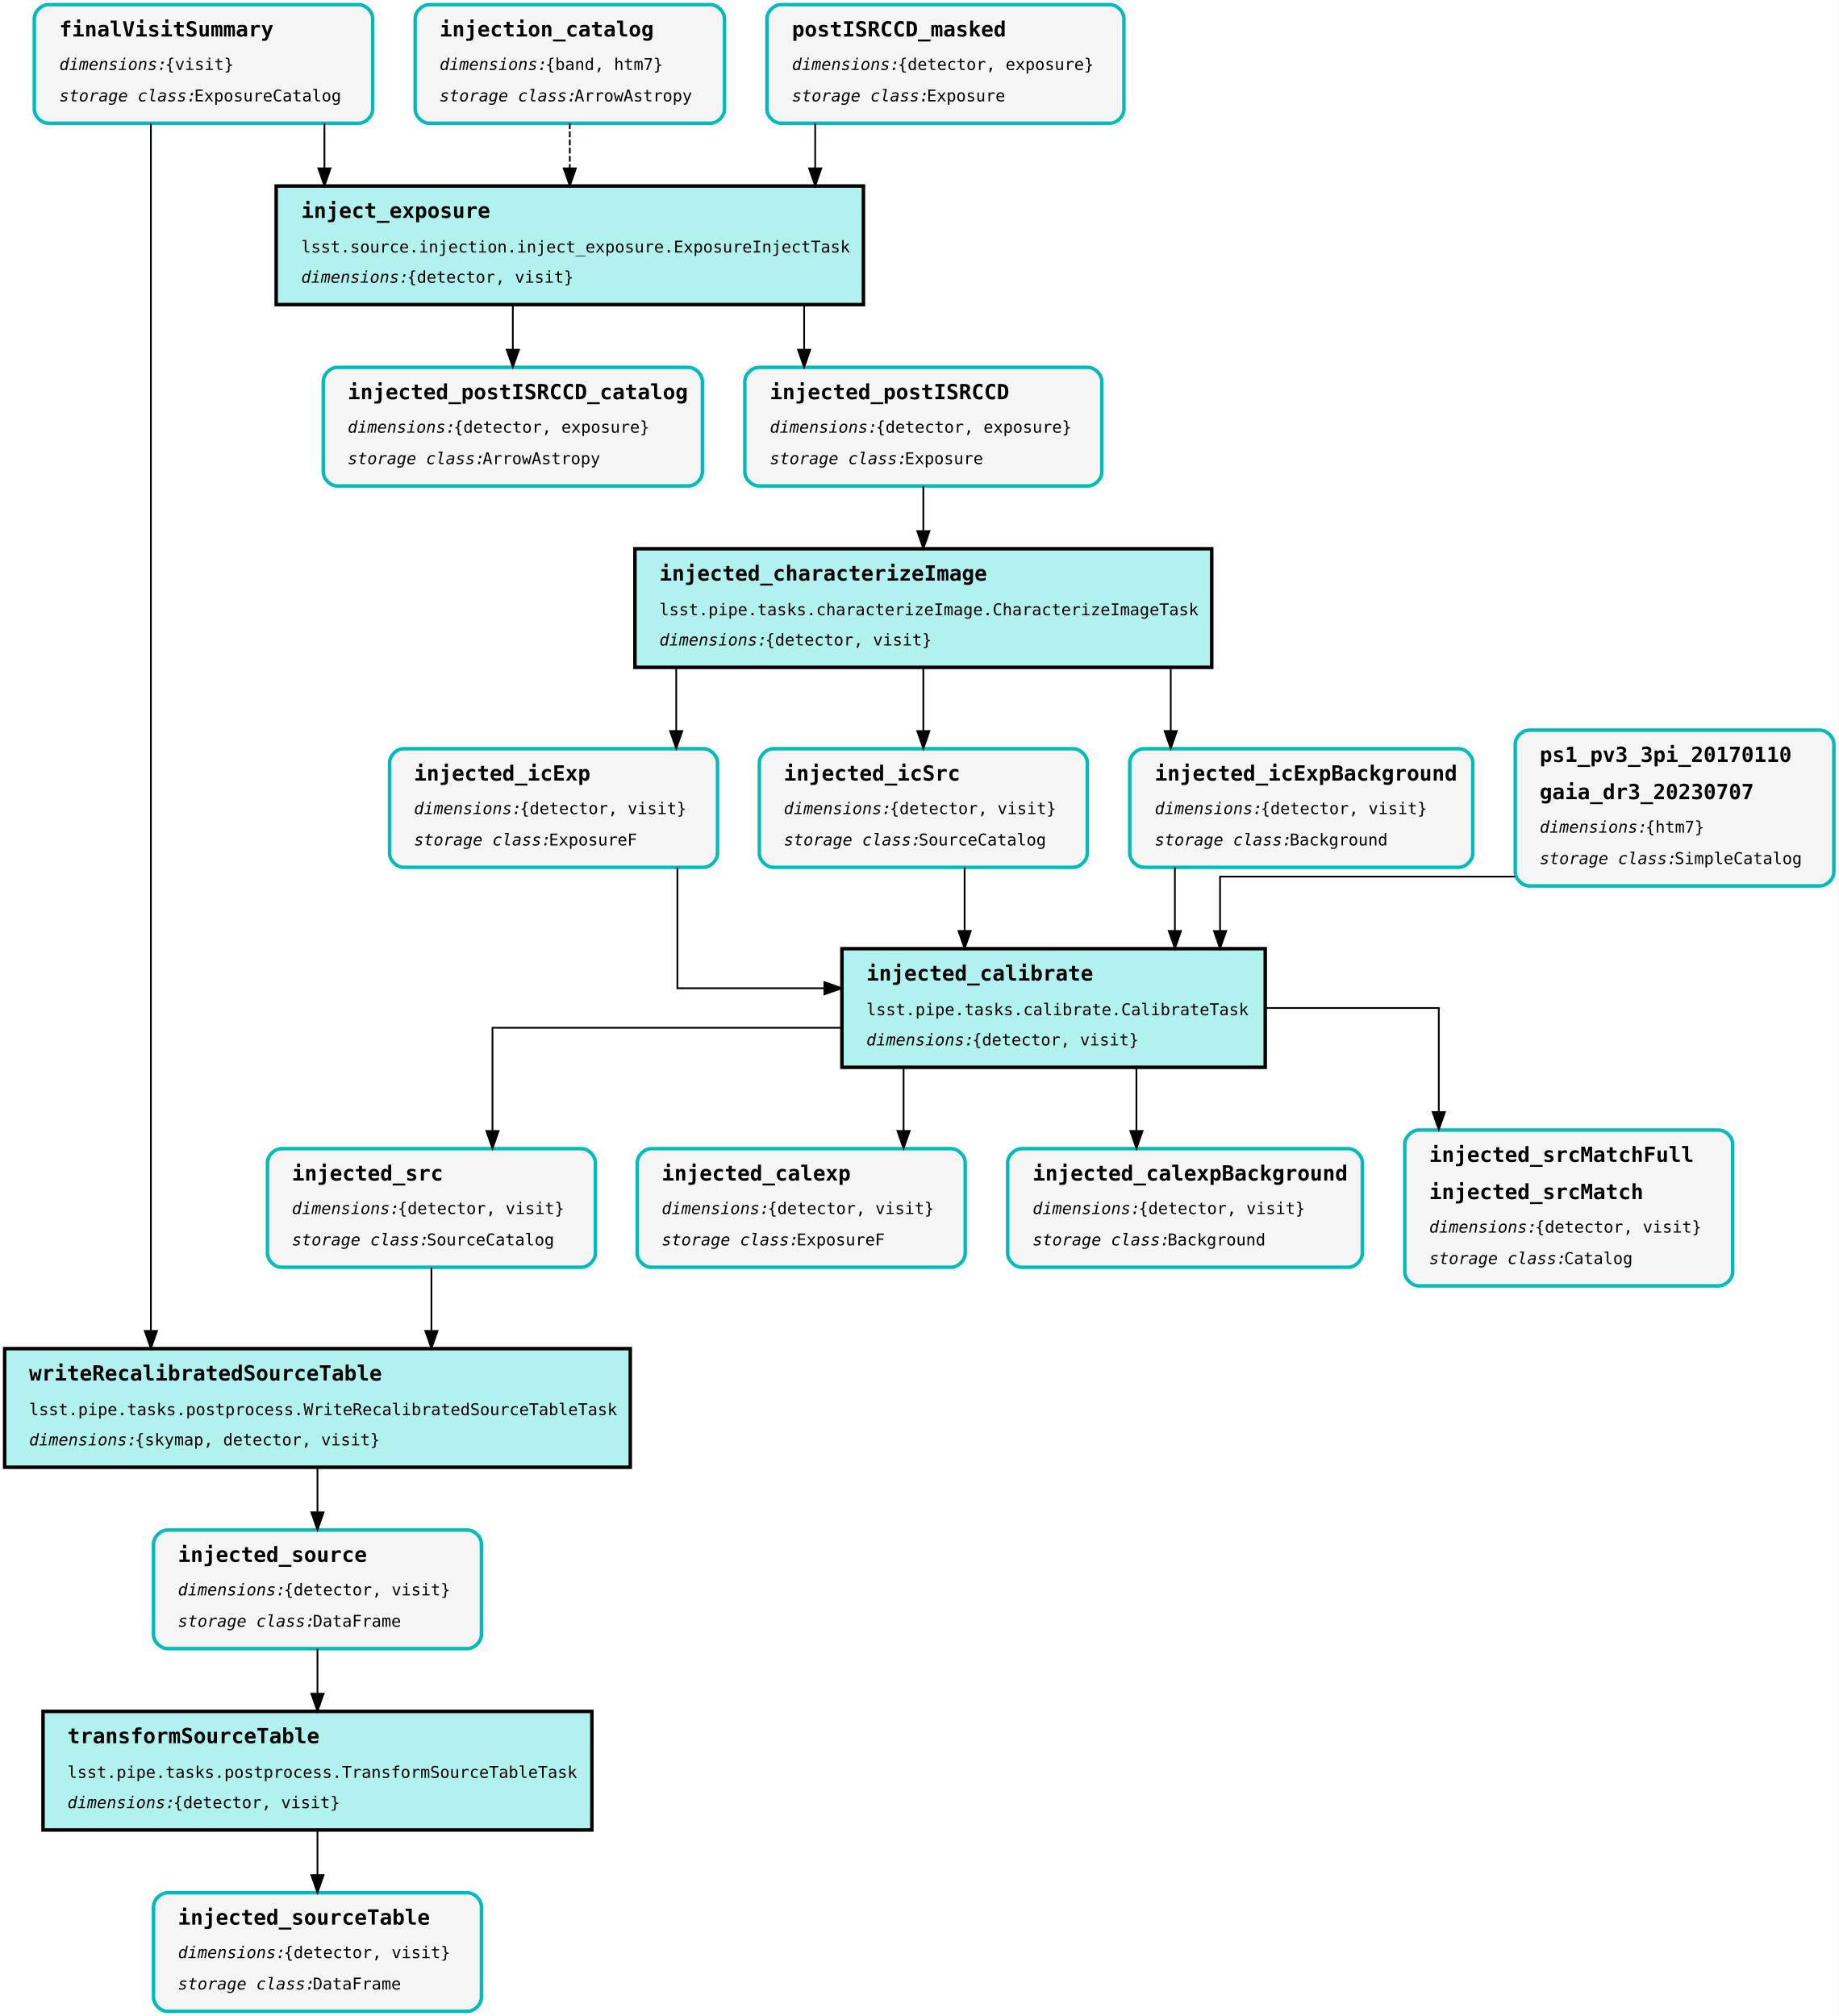
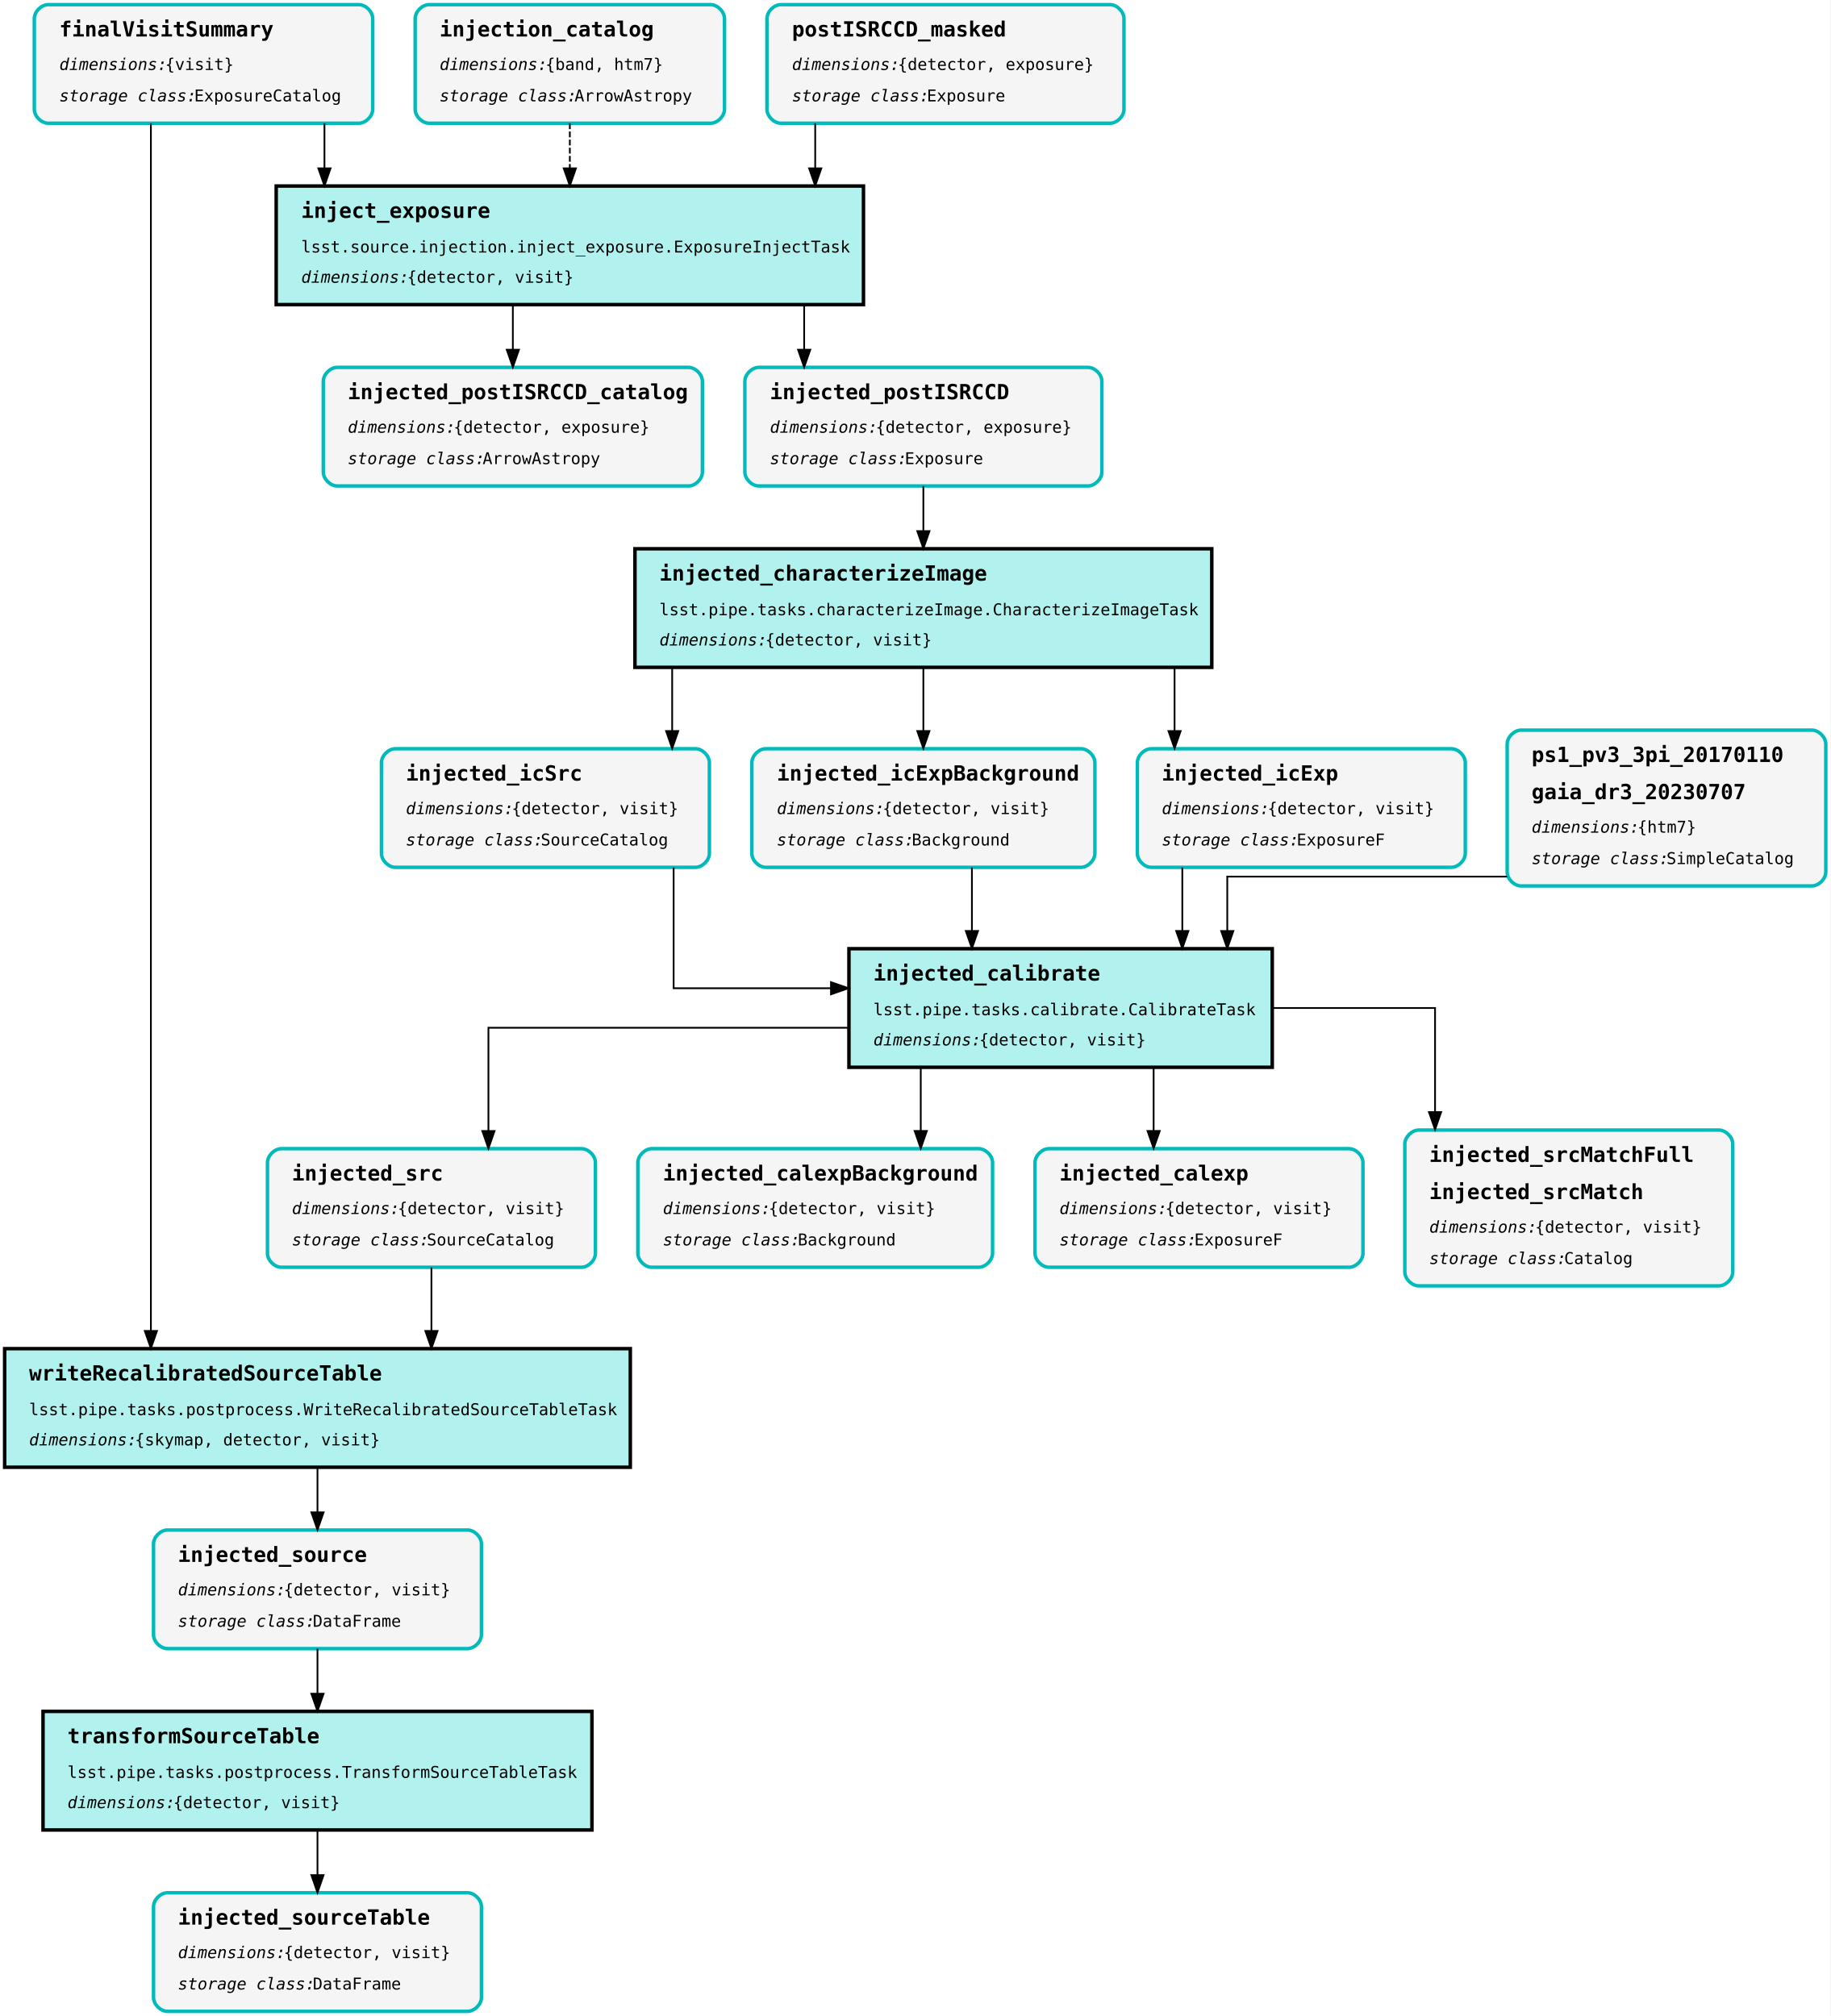
- <svg xmlns="http://www.w3.org/2000/svg" width="1581pt" height="1734pt" viewBox="0.00 0.00 1581.00 1734.00">
+ <svg xmlns="http://www.w3.org/2000/svg" width="1574pt" height="1734pt" viewBox="0.00 0.00 1574.00 1734.00">
  <g id="graph0" class="graph" transform="scale(1 1) rotate(0) translate(4 1730)">
-     <polygon fill="white" stroke="transparent" points="-4,4 -4,-1730 1577,-1730 1577,4 -4,4" />
+     <polygon fill="white" stroke="transparent" points="-4,4 -4,-1730 1570,-1730 1570,4 -4,4" />
    <g id="node1" class="node">
      <polygon fill="#b1f2ef" stroke="black" stroke-width="3" points="505,-258 33,-258 33,-156 505,-156 505,-258" />
      <text text-anchor="start" x="54" y="-230.6" font-family="Monospace" font-weight="bold" font-size="18.00">transformSourceTable</text>
      <text text-anchor="start" x="54" y="-200.8" font-family="Monospace" font-size="14.00">lsst.pipe.tasks.postprocess.TransformSourceTableTask</text>
      <text text-anchor="start" x="54" y="-174.8" font-family="Monospace" font-style="italic" font-size="14.00">dimensions:</text>
      <text text-anchor="start" x="145" y="-174.8" font-family="Monospace" font-size="14.00"> {detector, visit}</text>
    </g>
    <g id="node3" class="node">
      <path fill="#f5f5f5" stroke="#00babc" stroke-width="3" d="M398,-102C398,-102 140,-102 140,-102 134,-102 128,-96 128,-90 128,-90 128,-12 128,-12 128,-6 134,0 140,0 140,0 398,0 398,0 404,0 410,-6 410,-12 410,-12 410,-90 410,-90 410,-96 404,-102 398,-102" />
      <text text-anchor="start" x="149" y="-74.6" font-family="Monospace" font-weight="bold" font-size="18.00">injected_sourceTable</text>
      <text text-anchor="start" x="149" y="-45.8" font-family="Monospace" font-style="italic" font-size="14.00">dimensions:</text>
      <text text-anchor="start" x="240" y="-45.8" font-family="Monospace" font-size="14.00"> {detector, visit}</text>
      <text text-anchor="start" x="149" y="-18.8" font-family="Monospace" font-style="italic" font-size="14.00">storage class:</text>
      <text text-anchor="start" x="265" y="-18.8" font-family="Monospace" font-size="14.00"> DataFrame</text>
    </g>
    <g id="edge1" class="edge">
      <path fill="none" stroke="black" stroke-width="1.5" d="M269,-155.92C269,-155.92 269,-117.19 269,-117.19" />
      <polygon fill="black" stroke="black" stroke-width="1.5" points="274.25,-117.19 269,-102.19 263.75,-117.2 274.25,-117.19" />
    </g>
    <g id="node2" class="node">
      <path fill="#f5f5f5" stroke="#00babc" stroke-width="3" d="M398,-414C398,-414 140,-414 140,-414 134,-414 128,-408 128,-402 128,-402 128,-324 128,-324 128,-318 134,-312 140,-312 140,-312 398,-312 398,-312 404,-312 410,-318 410,-324 410,-324 410,-402 410,-402 410,-408 404,-414 398,-414" />
      <text text-anchor="start" x="149" y="-386.6" font-family="Monospace" font-weight="bold" font-size="18.00">injected_source</text>
      <text text-anchor="start" x="149" y="-357.8" font-family="Monospace" font-style="italic" font-size="14.00">dimensions:</text>
      <text text-anchor="start" x="240" y="-357.8" font-family="Monospace" font-size="14.00"> {detector, visit}</text>
      <text text-anchor="start" x="149" y="-330.8" font-family="Monospace" font-style="italic" font-size="14.00">storage class:</text>
      <text text-anchor="start" x="265" y="-330.8" font-family="Monospace" font-size="14.00"> DataFrame</text>
    </g>
    <g id="edge2" class="edge">
      <path fill="none" stroke="black" stroke-width="1.5" d="M269,-311.92C269,-311.92 269,-273.19 269,-273.19" />
      <polygon fill="black" stroke="black" stroke-width="1.5" points="274.25,-273.19 269,-258.19 263.75,-273.2 274.25,-273.19" />
    </g>
    <g id="node4" class="node">
      <polygon fill="#b1f2ef" stroke="black" stroke-width="3" points="538,-570 0,-570 0,-468 538,-468 538,-570" />
      <text text-anchor="start" x="21" y="-542.6" font-family="Monospace" font-weight="bold" font-size="18.00">writeRecalibratedSourceTable</text>
      <text text-anchor="start" x="21" y="-512.8" font-family="Monospace" font-size="14.00">lsst.pipe.tasks.postprocess.WriteRecalibratedSourceTableTask</text>
      <text text-anchor="start" x="21" y="-486.8" font-family="Monospace" font-style="italic" font-size="14.00">dimensions:</text>
      <text text-anchor="start" x="112" y="-486.8" font-family="Monospace" font-size="14.00"> {skymap, detector, visit}</text>
    </g>
    <g id="edge3" class="edge">
      <path fill="none" stroke="black" stroke-width="1.5" d="M269,-467.92C269,-467.92 269,-429.19 269,-429.19" />
      <polygon fill="black" stroke="black" stroke-width="1.5" points="274.25,-429.19 269,-414.19 263.75,-429.2 274.25,-429.19" />
    </g>
    <g id="node5" class="node">
      <path fill="#f5f5f5" stroke="#00babc" stroke-width="3" d="M496,-742C496,-742 238,-742 238,-742 232,-742 226,-736 226,-730 226,-730 226,-652 226,-652 226,-646 232,-640 238,-640 238,-640 496,-640 496,-640 502,-640 508,-646 508,-652 508,-652 508,-730 508,-730 508,-736 502,-742 496,-742" />
      <text text-anchor="start" x="247" y="-714.6" font-family="Monospace" font-weight="bold" font-size="18.00">injected_src</text>
      <text text-anchor="start" x="247" y="-685.8" font-family="Monospace" font-style="italic" font-size="14.00">dimensions:</text>
      <text text-anchor="start" x="338" y="-685.8" font-family="Monospace" font-size="14.00"> {detector, visit}</text>
      <text text-anchor="start" x="247" y="-658.8" font-family="Monospace" font-style="italic" font-size="14.00">storage class:</text>
      <text text-anchor="start" x="363" y="-658.8" font-family="Monospace" font-size="14.00"> SourceCatalog</text>
    </g>
    <g id="edge4" class="edge">
      <path fill="none" stroke="black" stroke-width="1.5" d="M367,-639.86C367,-639.86 367,-585.24 367,-585.24" />
      <polygon fill="black" stroke="black" stroke-width="1.5" points="372.25,-585.24 367,-570.24 361.75,-585.24 372.25,-585.24" />
    </g>
    <g id="node6" class="node">
      <path fill="#f5f5f5" stroke="#00babc" stroke-width="3" d="M304.5,-1726C304.5,-1726 37.5,-1726 37.5,-1726 31.5,-1726 25.5,-1720 25.5,-1714 25.5,-1714 25.5,-1636 25.5,-1636 25.5,-1630 31.5,-1624 37.5,-1624 37.5,-1624 304.5,-1624 304.5,-1624 310.5,-1624 316.5,-1630 316.5,-1636 316.5,-1636 316.5,-1714 316.5,-1714 316.5,-1720 310.5,-1726 304.5,-1726" />
      <text text-anchor="start" x="47" y="-1698.6" font-family="Monospace" font-weight="bold" font-size="18.00">finalVisitSummary</text>
      <text text-anchor="start" x="47" y="-1669.8" font-family="Monospace" font-style="italic" font-size="14.00">dimensions:</text>
      <text text-anchor="start" x="138" y="-1669.8" font-family="Monospace" font-size="14.00"> {visit}</text>
      <text text-anchor="start" x="47" y="-1642.8" font-family="Monospace" font-style="italic" font-size="14.00">storage class:</text>
      <text text-anchor="start" x="163" y="-1642.8" font-family="Monospace" font-size="14.00"> ExposureCatalog</text>
    </g>
    <g id="edge5" class="edge">
      <path fill="none" stroke="black" stroke-width="1.5" d="M125.75,-1623.84C125.75,-1623.84 125.75,-585.23 125.75,-585.23" />
      <polygon fill="black" stroke="black" stroke-width="1.5" points="131,-585.23 125.75,-570.23 120.5,-585.23 131,-585.23" />
    </g>
    <g id="node7" class="node">
      <polygon fill="#b1f2ef" stroke="black" stroke-width="3" points="738.5,-1570 233.5,-1570 233.5,-1468 738.5,-1468 738.5,-1570" />
      <text text-anchor="start" x="255" y="-1542.6" font-family="Monospace" font-weight="bold" font-size="18.00">inject_exposure</text>
      <text text-anchor="start" x="255" y="-1512.8" font-family="Monospace" font-size="14.00">lsst.source.injection.inject_exposure.ExposureInjectTask</text>
      <text text-anchor="start" x="255" y="-1486.8" font-family="Monospace" font-style="italic" font-size="14.00">dimensions:</text>
      <text text-anchor="start" x="346" y="-1486.8" font-family="Monospace" font-size="14.00"> {detector, visit}</text>
    </g>
    <g id="edge6" class="edge">
      <path fill="none" stroke="black" stroke-width="1.5" d="M275,-1623.92C275,-1623.92 275,-1585.19 275,-1585.19" />
      <polygon fill="black" stroke="black" stroke-width="1.5" points="280.25,-1585.19 275,-1570.19 269.75,-1585.2 280.25,-1585.19" />
    </g>
    <g id="node10" class="node">
      <path fill="#f5f5f5" stroke="#00babc" stroke-width="3" d="M588,-1414C588,-1414 286,-1414 286,-1414 280,-1414 274,-1408 274,-1402 274,-1402 274,-1324 274,-1324 274,-1318 280,-1312 286,-1312 286,-1312 588,-1312 588,-1312 594,-1312 600,-1318 600,-1324 600,-1324 600,-1402 600,-1402 600,-1408 594,-1414 588,-1414" />
      <text text-anchor="start" x="295" y="-1386.6" font-family="Monospace" font-weight="bold" font-size="18.00">injected_postISRCCD_catalog</text>
      <text text-anchor="start" x="295" y="-1357.8" font-family="Monospace" font-style="italic" font-size="14.00">dimensions:</text>
      <text text-anchor="start" x="386" y="-1357.8" font-family="Monospace" font-size="14.00"> {detector, exposure}</text>
      <text text-anchor="start" x="295" y="-1330.8" font-family="Monospace" font-style="italic" font-size="14.00">storage class:</text>
      <text text-anchor="start" x="411" y="-1330.8" font-family="Monospace" font-size="14.00"> ArrowAstropy</text>
    </g>
    <g id="edge7" class="edge">
      <path fill="none" stroke="black" stroke-width="1.5" d="M437,-1467.92C437,-1467.92 437,-1429.19 437,-1429.19" />
      <polygon fill="black" stroke="black" stroke-width="1.5" points="442.25,-1429.19 437,-1414.19 431.75,-1429.2 442.25,-1429.19" />
    </g>
    <g id="node11" class="node">
      <path fill="#f5f5f5" stroke="#00babc" stroke-width="3" d="M931.5,-1414C931.5,-1414 648.5,-1414 648.5,-1414 642.5,-1414 636.5,-1408 636.5,-1402 636.5,-1402 636.5,-1324 636.5,-1324 636.5,-1318 642.5,-1312 648.5,-1312 648.5,-1312 931.5,-1312 931.5,-1312 937.5,-1312 943.5,-1318 943.5,-1324 943.5,-1324 943.5,-1402 943.5,-1402 943.5,-1408 937.5,-1414 931.5,-1414" />
      <text text-anchor="start" x="658" y="-1386.6" font-family="Monospace" font-weight="bold" font-size="18.00">injected_postISRCCD</text>
      <text text-anchor="start" x="658" y="-1357.8" font-family="Monospace" font-style="italic" font-size="14.00">dimensions:</text>
      <text text-anchor="start" x="749" y="-1357.8" font-family="Monospace" font-size="14.00"> {detector, exposure}</text>
      <text text-anchor="start" x="658" y="-1330.8" font-family="Monospace" font-style="italic" font-size="14.00">storage class:</text>
      <text text-anchor="start" x="774" y="-1330.8" font-family="Monospace" font-size="14.00"> Exposure</text>
    </g>
    <g id="edge8" class="edge">
      <path fill="none" stroke="black" stroke-width="1.5" d="M687.5,-1467.92C687.5,-1467.92 687.5,-1429.19 687.5,-1429.19" />
      <polygon fill="black" stroke="black" stroke-width="1.5" points="692.75,-1429.19 687.5,-1414.19 682.25,-1429.2 692.75,-1429.19" />
    </g>
    <g id="node8" class="node">
      <path fill="#f5f5f5" stroke="#00babc" stroke-width="3" d="M607,-1726C607,-1726 365,-1726 365,-1726 359,-1726 353,-1720 353,-1714 353,-1714 353,-1636 353,-1636 353,-1630 359,-1624 365,-1624 365,-1624 607,-1624 607,-1624 613,-1624 619,-1630 619,-1636 619,-1636 619,-1714 619,-1714 619,-1720 613,-1726 607,-1726" />
      <text text-anchor="start" x="374" y="-1698.6" font-family="Monospace" font-weight="bold" font-size="18.00">injection_catalog</text>
      <text text-anchor="start" x="374" y="-1669.8" font-family="Monospace" font-style="italic" font-size="14.00">dimensions:</text>
      <text text-anchor="start" x="465" y="-1669.8" font-family="Monospace" font-size="14.00"> {band, htm7}</text>
      <text text-anchor="start" x="374" y="-1642.8" font-family="Monospace" font-style="italic" font-size="14.00">storage class:</text>
      <text text-anchor="start" x="490" y="-1642.8" font-family="Monospace" font-size="14.00"> ArrowAstropy</text>
    </g>
    <g id="edge9" class="edge">
      <path fill="none" stroke="black" stroke-width="1.5" stroke-dasharray="5,2" d="M486,-1623.92C486,-1623.92 486,-1585.19 486,-1585.19" />
      <polygon fill="black" stroke="black" stroke-width="1.5" points="491.25,-1585.19 486,-1570.19 480.75,-1585.2 491.25,-1585.19" />
    </g>
    <g id="node9" class="node">
      <path fill="#f5f5f5" stroke="#00babc" stroke-width="3" d="M950.5,-1726C950.5,-1726 667.5,-1726 667.5,-1726 661.5,-1726 655.5,-1720 655.5,-1714 655.5,-1714 655.5,-1636 655.5,-1636 655.5,-1630 661.5,-1624 667.5,-1624 667.5,-1624 950.5,-1624 950.5,-1624 956.5,-1624 962.5,-1630 962.5,-1636 962.5,-1636 962.5,-1714 962.5,-1714 962.5,-1720 956.5,-1726 950.5,-1726" />
      <text text-anchor="start" x="677" y="-1698.6" font-family="Monospace" font-weight="bold" font-size="18.00">postISRCCD_masked</text>
      <text text-anchor="start" x="677" y="-1669.8" font-family="Monospace" font-style="italic" font-size="14.00">dimensions:</text>
      <text text-anchor="start" x="768" y="-1669.8" font-family="Monospace" font-size="14.00"> {detector, exposure}</text>
      <text text-anchor="start" x="677" y="-1642.8" font-family="Monospace" font-style="italic" font-size="14.00">storage class:</text>
      <text text-anchor="start" x="793" y="-1642.8" font-family="Monospace" font-size="14.00"> Exposure</text>
    </g>
    <g id="edge10" class="edge">
      <path fill="none" stroke="black" stroke-width="1.5" d="M697,-1623.92C697,-1623.92 697,-1585.19 697,-1585.19" />
      <polygon fill="black" stroke="black" stroke-width="1.5" points="702.25,-1585.19 697,-1570.19 691.75,-1585.2 702.25,-1585.19" />
    </g>
    <g id="node12" class="node">
      <polygon fill="#b1f2ef" stroke="black" stroke-width="3" points="1038,-1258 542,-1258 542,-1156 1038,-1156 1038,-1258" />
      <text text-anchor="start" x="563" y="-1230.6" font-family="Monospace" font-weight="bold" font-size="18.00">injected_characterizeImage</text>
      <text text-anchor="start" x="563" y="-1200.8" font-family="Monospace" font-size="14.00">lsst.pipe.tasks.characterizeImage.CharacterizeImageTask</text>
      <text text-anchor="start" x="563" y="-1174.8" font-family="Monospace" font-style="italic" font-size="14.00">dimensions:</text>
      <text text-anchor="start" x="654" y="-1174.8" font-family="Monospace" font-size="14.00"> {detector, visit}</text>
    </g>
    <g id="edge11" class="edge">
      <path fill="none" stroke="black" stroke-width="1.5" d="M790,-1311.92C790,-1311.92 790,-1273.19 790,-1273.19" />
      <polygon fill="black" stroke="black" stroke-width="1.5" points="795.25,-1273.19 790,-1258.19 784.75,-1273.2 795.25,-1273.19" />
    </g>
    <g id="node13" class="node">
-       <path fill="#f5f5f5" stroke="#00babc" stroke-width="3" d="M601,-1086C601,-1086 343,-1086 343,-1086 337,-1086 331,-1080 331,-1074 331,-1074 331,-996 331,-996 331,-990 337,-984 343,-984 343,-984 601,-984 601,-984 607,-984 613,-990 613,-996 613,-996 613,-1074 613,-1074 613,-1080 607,-1086 601,-1086" />
-       <text text-anchor="start" x="352" y="-1058.6" font-family="Monospace" font-weight="bold" font-size="18.00">injected_icExp</text>
-       <text text-anchor="start" x="352" y="-1029.8" font-family="Monospace" font-style="italic" font-size="14.00">dimensions:</text>
-       <text text-anchor="start" x="443" y="-1029.8" font-family="Monospace" font-size="14.00"> {detector, visit}</text>
-       <text text-anchor="start" x="352" y="-1002.8" font-family="Monospace" font-style="italic" font-size="14.00">storage class:</text>
-       <text text-anchor="start" x="468" y="-1002.8" font-family="Monospace" font-size="14.00"> ExposureF</text>
+       <path fill="#f5f5f5" stroke="#00babc" stroke-width="3" d="M594,-1086C594,-1086 336,-1086 336,-1086 330,-1086 324,-1080 324,-1074 324,-1074 324,-996 324,-996 324,-990 330,-984 336,-984 336,-984 594,-984 594,-984 600,-984 606,-990 606,-996 606,-996 606,-1074 606,-1074 606,-1080 600,-1086 594,-1086" />
+       <text text-anchor="start" x="345" y="-1058.6" font-family="Monospace" font-weight="bold" font-size="18.00">injected_icSrc</text>
+       <text text-anchor="start" x="345" y="-1029.8" font-family="Monospace" font-style="italic" font-size="14.00">dimensions:</text>
+       <text text-anchor="start" x="436" y="-1029.8" font-family="Monospace" font-size="14.00"> {detector, visit}</text>
+       <text text-anchor="start" x="345" y="-1002.8" font-family="Monospace" font-style="italic" font-size="14.00">storage class:</text>
+       <text text-anchor="start" x="461" y="-1002.8" font-family="Monospace" font-size="14.00"> SourceCatalog</text>
    </g>
    <g id="edge12" class="edge">
-       <path fill="none" stroke="black" stroke-width="1.5" d="M577.5,-1155.86C577.5,-1155.86 577.5,-1101.24 577.5,-1101.24" />
-       <polygon fill="black" stroke="black" stroke-width="1.5" points="582.75,-1101.24 577.5,-1086.24 572.25,-1101.24 582.75,-1101.24" />
+       <path fill="none" stroke="black" stroke-width="1.5" d="M574,-1155.86C574,-1155.86 574,-1101.24 574,-1101.24" />
+       <polygon fill="black" stroke="black" stroke-width="1.5" points="579.25,-1101.24 574,-1086.24 568.75,-1101.24 579.25,-1101.24" />
    </g>
    <g id="node14" class="node">
-       <path fill="#f5f5f5" stroke="#00babc" stroke-width="3" d="M919,-1086C919,-1086 661,-1086 661,-1086 655,-1086 649,-1080 649,-1074 649,-1074 649,-996 649,-996 649,-990 655,-984 661,-984 661,-984 919,-984 919,-984 925,-984 931,-990 931,-996 931,-996 931,-1074 931,-1074 931,-1080 925,-1086 919,-1086" />
-       <text text-anchor="start" x="670" y="-1058.6" font-family="Monospace" font-weight="bold" font-size="18.00">injected_icSrc</text>
-       <text text-anchor="start" x="670" y="-1029.8" font-family="Monospace" font-style="italic" font-size="14.00">dimensions:</text>
-       <text text-anchor="start" x="761" y="-1029.8" font-family="Monospace" font-size="14.00"> {detector, visit}</text>
-       <text text-anchor="start" x="670" y="-1002.8" font-family="Monospace" font-style="italic" font-size="14.00">storage class:</text>
-       <text text-anchor="start" x="786" y="-1002.8" font-family="Monospace" font-size="14.00"> SourceCatalog</text>
+       <path fill="#f5f5f5" stroke="#00babc" stroke-width="3" d="M925.5,-1086C925.5,-1086 654.5,-1086 654.5,-1086 648.5,-1086 642.5,-1080 642.5,-1074 642.5,-1074 642.5,-996 642.5,-996 642.5,-990 648.5,-984 654.5,-984 654.5,-984 925.5,-984 925.5,-984 931.5,-984 937.5,-990 937.5,-996 937.5,-996 937.5,-1074 937.5,-1074 937.5,-1080 931.5,-1086 925.5,-1086" />
+       <text text-anchor="start" x="664" y="-1058.6" font-family="Monospace" font-weight="bold" font-size="18.00">injected_icExpBackground</text>
+       <text text-anchor="start" x="664" y="-1029.8" font-family="Monospace" font-style="italic" font-size="14.00">dimensions:</text>
+       <text text-anchor="start" x="755" y="-1029.8" font-family="Monospace" font-size="14.00"> {detector, visit}</text>
+       <text text-anchor="start" x="664" y="-1002.8" font-family="Monospace" font-style="italic" font-size="14.00">storage class:</text>
+       <text text-anchor="start" x="780" y="-1002.8" font-family="Monospace" font-size="14.00"> Background</text>
    </g>
    <g id="edge13" class="edge">
      <path fill="none" stroke="black" stroke-width="1.5" d="M790,-1155.86C790,-1155.86 790,-1101.24 790,-1101.24" />
      <polygon fill="black" stroke="black" stroke-width="1.5" points="795.25,-1101.24 790,-1086.24 784.75,-1101.24 795.25,-1101.24" />
    </g>
    <g id="node15" class="node">
-       <path fill="#f5f5f5" stroke="#00babc" stroke-width="3" d="M1250.5,-1086C1250.5,-1086 979.5,-1086 979.5,-1086 973.5,-1086 967.5,-1080 967.5,-1074 967.5,-1074 967.5,-996 967.5,-996 967.5,-990 973.5,-984 979.5,-984 979.5,-984 1250.5,-984 1250.5,-984 1256.5,-984 1262.5,-990 1262.5,-996 1262.5,-996 1262.5,-1074 1262.5,-1074 1262.5,-1080 1256.5,-1086 1250.5,-1086" />
-       <text text-anchor="start" x="989" y="-1058.6" font-family="Monospace" font-weight="bold" font-size="18.00">injected_icExpBackground</text>
-       <text text-anchor="start" x="989" y="-1029.8" font-family="Monospace" font-style="italic" font-size="14.00">dimensions:</text>
-       <text text-anchor="start" x="1080" y="-1029.8" font-family="Monospace" font-size="14.00"> {detector, visit}</text>
-       <text text-anchor="start" x="989" y="-1002.8" font-family="Monospace" font-style="italic" font-size="14.00">storage class:</text>
-       <text text-anchor="start" x="1105" y="-1002.8" font-family="Monospace" font-size="14.00"> Background</text>
+       <path fill="#f5f5f5" stroke="#00babc" stroke-width="3" d="M1244,-1086C1244,-1086 986,-1086 986,-1086 980,-1086 974,-1080 974,-1074 974,-1074 974,-996 974,-996 974,-990 980,-984 986,-984 986,-984 1244,-984 1244,-984 1250,-984 1256,-990 1256,-996 1256,-996 1256,-1074 1256,-1074 1256,-1080 1250,-1086 1244,-1086" />
+       <text text-anchor="start" x="995" y="-1058.6" font-family="Monospace" font-weight="bold" font-size="18.00">injected_icExp</text>
+       <text text-anchor="start" x="995" y="-1029.8" font-family="Monospace" font-style="italic" font-size="14.00">dimensions:</text>
+       <text text-anchor="start" x="1086" y="-1029.8" font-family="Monospace" font-size="14.00"> {detector, visit}</text>
+       <text text-anchor="start" x="995" y="-1002.8" font-family="Monospace" font-style="italic" font-size="14.00">storage class:</text>
+       <text text-anchor="start" x="1111" y="-1002.8" font-family="Monospace" font-size="14.00"> ExposureF</text>
    </g>
    <g id="edge14" class="edge">
-       <path fill="none" stroke="black" stroke-width="1.5" d="M1002.75,-1155.86C1002.75,-1155.86 1002.75,-1101.24 1002.75,-1101.24" />
-       <polygon fill="black" stroke="black" stroke-width="1.5" points="1008,-1101.24 1002.75,-1086.24 997.5,-1101.24 1008,-1101.24" />
+       <path fill="none" stroke="black" stroke-width="1.5" d="M1006,-1155.86C1006,-1155.86 1006,-1101.24 1006,-1101.24" />
+       <polygon fill="black" stroke="black" stroke-width="1.5" points="1011.25,-1101.24 1006,-1086.24 1000.75,-1101.24 1011.25,-1101.24" />
    </g>
    <g id="node16" class="node">
-       <polygon fill="#b1f2ef" stroke="black" stroke-width="3" points="1084,-914 720,-914 720,-812 1084,-812 1084,-914" />
-       <text text-anchor="start" x="741" y="-886.6" font-family="Monospace" font-weight="bold" font-size="18.00">injected_calibrate</text>
-       <text text-anchor="start" x="741" y="-856.8" font-family="Monospace" font-size="14.00">lsst.pipe.tasks.calibrate.CalibrateTask</text>
-       <text text-anchor="start" x="741" y="-830.8" font-family="Monospace" font-style="italic" font-size="14.00">dimensions:</text>
-       <text text-anchor="start" x="832" y="-830.8" font-family="Monospace" font-size="14.00"> {detector, visit}</text>
+       <polygon fill="#b1f2ef" stroke="black" stroke-width="3" points="1090,-914 726,-914 726,-812 1090,-812 1090,-914" />
+       <text text-anchor="start" x="747" y="-886.6" font-family="Monospace" font-weight="bold" font-size="18.00">injected_calibrate</text>
+       <text text-anchor="start" x="747" y="-856.8" font-family="Monospace" font-size="14.00">lsst.pipe.tasks.calibrate.CalibrateTask</text>
+       <text text-anchor="start" x="747" y="-830.8" font-family="Monospace" font-style="italic" font-size="14.00">dimensions:</text>
+       <text text-anchor="start" x="838" y="-830.8" font-family="Monospace" font-size="14.00"> {detector, visit}</text>
    </g>
    <g id="edge15" class="edge">
-       <path fill="none" stroke="black" stroke-width="1.5" d="M578.5,-983.82C578.5,-938.67 578.5,-880 578.5,-880 578.5,-880 704.92,-880 704.92,-880" />
-       <polygon fill="black" stroke="black" stroke-width="1.5" points="704.92,-885.25 719.92,-880 704.92,-874.75 704.92,-885.25" />
+       <path fill="none" stroke="black" stroke-width="1.5" d="M575.25,-983.82C575.25,-938.67 575.25,-880 575.25,-880 575.25,-880 710.56,-880 710.56,-880" />
+       <polygon fill="black" stroke="black" stroke-width="1.5" points="710.56,-885.25 725.56,-880 710.56,-874.75 710.56,-885.25" />
    </g>
    <g id="edge16" class="edge">
-       <path fill="none" stroke="black" stroke-width="1.5" d="M825.5,-983.86C825.5,-983.86 825.5,-929.24 825.5,-929.24" />
-       <polygon fill="black" stroke="black" stroke-width="1.5" points="830.75,-929.24 825.5,-914.24 820.25,-929.24 830.75,-929.24" />
+       <path fill="none" stroke="black" stroke-width="1.5" d="M831.75,-983.86C831.75,-983.86 831.75,-929.24 831.75,-929.24" />
+       <polygon fill="black" stroke="black" stroke-width="1.5" points="837,-929.24 831.75,-914.24 826.5,-929.24 837,-929.24" />
    </g>
    <g id="edge17" class="edge">
-       <path fill="none" stroke="black" stroke-width="1.5" d="M1006.33,-983.86C1006.33,-983.86 1006.33,-929.24 1006.33,-929.24" />
-       <polygon fill="black" stroke="black" stroke-width="1.5" points="1011.58,-929.24 1006.33,-914.24 1001.08,-929.24 1011.58,-929.24" />
+       <path fill="none" stroke="black" stroke-width="1.5" d="M1012.67,-983.86C1012.67,-983.86 1012.67,-929.24 1012.67,-929.24" />
+       <polygon fill="black" stroke="black" stroke-width="1.5" points="1017.92,-929.24 1012.67,-914.24 1007.42,-929.24 1017.92,-929.24" />
+     </g>
+     <g id="edge20" class="edge">
+       <path fill="none" stroke="black" stroke-width="1.5" d="M725.85,-846C585.76,-846 416,-846 416,-846 416,-846 416,-757.18 416,-757.18" />
+       <polygon fill="black" stroke="black" stroke-width="1.5" points="421.25,-757.18 416,-742.18 410.75,-757.18 421.25,-757.18" />
+     </g>
+     <g id="node17" class="node">
+       <path fill="#f5f5f5" stroke="#00babc" stroke-width="3" d="M837.5,-742C837.5,-742 556.5,-742 556.5,-742 550.5,-742 544.5,-736 544.5,-730 544.5,-730 544.5,-652 544.5,-652 544.5,-646 550.5,-640 556.5,-640 556.5,-640 837.5,-640 837.5,-640 843.5,-640 849.5,-646 849.5,-652 849.5,-652 849.5,-730 849.5,-730 849.5,-736 843.5,-742 837.5,-742" />
+       <text text-anchor="start" x="566" y="-714.6" font-family="Monospace" font-weight="bold" font-size="18.00">injected_calexpBackground</text>
+       <text text-anchor="start" x="566" y="-685.8" font-family="Monospace" font-style="italic" font-size="14.00">dimensions:</text>
+       <text text-anchor="start" x="657" y="-685.8" font-family="Monospace" font-size="14.00"> {detector, visit}</text>
+       <text text-anchor="start" x="566" y="-658.8" font-family="Monospace" font-style="italic" font-size="14.00">storage class:</text>
+       <text text-anchor="start" x="682" y="-658.8" font-family="Monospace" font-size="14.00"> Background</text>
    </g>
    <g id="edge18" class="edge">
-       <path fill="none" stroke="black" stroke-width="1.5" d="M719.93,-846C583.23,-846 419.5,-846 419.5,-846 419.5,-846 419.5,-757.18 419.5,-757.18" />
-       <polygon fill="black" stroke="black" stroke-width="1.5" points="424.75,-757.18 419.5,-742.18 414.25,-757.18 424.75,-757.18" />
-     </g>
-     <g id="node17" class="node">
-       <path fill="#f5f5f5" stroke="#00babc" stroke-width="3" d="M814,-742C814,-742 556,-742 556,-742 550,-742 544,-736 544,-730 544,-730 544,-652 544,-652 544,-646 550,-640 556,-640 556,-640 814,-640 814,-640 820,-640 826,-646 826,-652 826,-652 826,-730 826,-730 826,-736 820,-742 814,-742" />
-       <text text-anchor="start" x="565" y="-714.6" font-family="Monospace" font-weight="bold" font-size="18.00">injected_calexp</text>
-       <text text-anchor="start" x="565" y="-685.8" font-family="Monospace" font-style="italic" font-size="14.00">dimensions:</text>
-       <text text-anchor="start" x="656" y="-685.8" font-family="Monospace" font-size="14.00"> {detector, visit}</text>
-       <text text-anchor="start" x="565" y="-658.8" font-family="Monospace" font-style="italic" font-size="14.00">storage class:</text>
-       <text text-anchor="start" x="681" y="-658.8" font-family="Monospace" font-size="14.00"> ExposureF</text>
+       <path fill="none" stroke="black" stroke-width="1.5" d="M787.75,-811.86C787.75,-811.86 787.75,-757.24 787.75,-757.24" />
+       <polygon fill="black" stroke="black" stroke-width="1.5" points="793,-757.24 787.75,-742.24 782.5,-757.24 793,-757.24" />
+     </g>
+     <g id="node18" class="node">
+       <path fill="#f5f5f5" stroke="#00babc" stroke-width="3" d="M1156,-742C1156,-742 898,-742 898,-742 892,-742 886,-736 886,-730 886,-730 886,-652 886,-652 886,-646 892,-640 898,-640 898,-640 1156,-640 1156,-640 1162,-640 1168,-646 1168,-652 1168,-652 1168,-730 1168,-730 1168,-736 1162,-742 1156,-742" />
+       <text text-anchor="start" x="907" y="-714.6" font-family="Monospace" font-weight="bold" font-size="18.00">injected_calexp</text>
+       <text text-anchor="start" x="907" y="-685.8" font-family="Monospace" font-style="italic" font-size="14.00">dimensions:</text>
+       <text text-anchor="start" x="998" y="-685.8" font-family="Monospace" font-size="14.00"> {detector, visit}</text>
+       <text text-anchor="start" x="907" y="-658.8" font-family="Monospace" font-style="italic" font-size="14.00">storage class:</text>
+       <text text-anchor="start" x="1023" y="-658.8" font-family="Monospace" font-size="14.00"> ExposureF</text>
    </g>
    <g id="edge19" class="edge">
-       <path fill="none" stroke="black" stroke-width="1.5" d="M773,-811.86C773,-811.86 773,-757.24 773,-757.24" />
-       <polygon fill="black" stroke="black" stroke-width="1.5" points="778.25,-757.24 773,-742.24 767.75,-757.24 778.25,-757.24" />
-     </g>
-     <g id="node18" class="node">
-       <path fill="#f5f5f5" stroke="#00babc" stroke-width="3" d="M1155.5,-742C1155.5,-742 874.5,-742 874.5,-742 868.5,-742 862.5,-736 862.5,-730 862.5,-730 862.5,-652 862.5,-652 862.5,-646 868.5,-640 874.5,-640 874.5,-640 1155.5,-640 1155.5,-640 1161.5,-640 1167.5,-646 1167.5,-652 1167.5,-652 1167.5,-730 1167.5,-730 1167.5,-736 1161.5,-742 1155.5,-742" />
-       <text text-anchor="start" x="884" y="-714.6" font-family="Monospace" font-weight="bold" font-size="18.00">injected_calexpBackground</text>
-       <text text-anchor="start" x="884" y="-685.8" font-family="Monospace" font-style="italic" font-size="14.00">dimensions:</text>
-       <text text-anchor="start" x="975" y="-685.8" font-family="Monospace" font-size="14.00"> {detector, visit}</text>
-       <text text-anchor="start" x="884" y="-658.8" font-family="Monospace" font-style="italic" font-size="14.00">storage class:</text>
-       <text text-anchor="start" x="1000" y="-658.8" font-family="Monospace" font-size="14.00"> Background</text>
-     </g>
-     <g id="edge20" class="edge">
-       <path fill="none" stroke="black" stroke-width="1.5" d="M973.25,-811.86C973.25,-811.86 973.25,-757.24 973.25,-757.24" />
-       <polygon fill="black" stroke="black" stroke-width="1.5" points="978.5,-757.24 973.25,-742.24 968,-757.24 978.5,-757.24" />
+       <path fill="none" stroke="black" stroke-width="1.5" d="M988,-811.86C988,-811.86 988,-757.24 988,-757.24" />
+       <polygon fill="black" stroke="black" stroke-width="1.5" points="993.25,-757.24 988,-742.24 982.75,-757.24 993.25,-757.24" />
    </g>
    <g id="node20" class="node">
      <path fill="#f5f5f5" stroke="#00babc" stroke-width="3" d="M1474,-758C1474,-758 1216,-758 1216,-758 1210,-758 1204,-752 1204,-746 1204,-746 1204,-636 1204,-636 1204,-630 1210,-624 1216,-624 1216,-624 1474,-624 1474,-624 1480,-624 1486,-630 1486,-636 1486,-636 1486,-746 1486,-746 1486,-752 1480,-758 1474,-758" />
      <text text-anchor="start" x="1225" y="-730.6" font-family="Monospace" font-weight="bold" font-size="18.00">injected_srcMatchFull</text>
      <text text-anchor="start" x="1225" y="-698.6" font-family="Monospace" font-weight="bold" font-size="18.00">injected_srcMatch</text>
      <text text-anchor="start" x="1225" y="-669.8" font-family="Monospace" font-style="italic" font-size="14.00">dimensions:</text>
      <text text-anchor="start" x="1316" y="-669.8" font-family="Monospace" font-size="14.00"> {detector, visit}</text>
      <text text-anchor="start" x="1225" y="-642.8" font-family="Monospace" font-style="italic" font-size="14.00">storage class:</text>
      <text text-anchor="start" x="1341" y="-642.8" font-family="Monospace" font-size="14.00"> Catalog</text>
    </g>
    <g id="edge21" class="edge">
-       <path fill="none" stroke="black" stroke-width="1.5" d="M1084.1,-863C1161.07,-863 1233.25,-863 1233.25,-863 1233.25,-863 1233.25,-773.49 1233.25,-773.49" />
-       <polygon fill="black" stroke="black" stroke-width="1.5" points="1238.5,-773.49 1233.25,-758.49 1228,-773.49 1238.5,-773.49" />
+       <path fill="none" stroke="black" stroke-width="1.5" d="M1090.17,-863C1163.03,-863 1230,-863 1230,-863 1230,-863 1230,-773.49 1230,-773.49" />
+       <polygon fill="black" stroke="black" stroke-width="1.5" points="1235.25,-773.49 1230,-758.49 1224.75,-773.49 1235.25,-773.49" />
    </g>
    <g id="node19" class="node">
-       <path fill="#f5f5f5" stroke="#00babc" stroke-width="3" d="M1561,-1102C1561,-1102 1311,-1102 1311,-1102 1305,-1102 1299,-1096 1299,-1090 1299,-1090 1299,-980 1299,-980 1299,-974 1305,-968 1311,-968 1311,-968 1561,-968 1561,-968 1567,-968 1573,-974 1573,-980 1573,-980 1573,-1090 1573,-1090 1573,-1096 1567,-1102 1561,-1102" />
-       <text text-anchor="start" x="1320" y="-1074.6" font-family="Monospace" font-weight="bold" font-size="18.00">ps1_pv3_3pi_20170110</text>
-       <text text-anchor="start" x="1320" y="-1042.6" font-family="Monospace" font-weight="bold" font-size="18.00">gaia_dr3_20230707</text>
-       <text text-anchor="start" x="1320" y="-1013.8" font-family="Monospace" font-style="italic" font-size="14.00">dimensions:</text>
-       <text text-anchor="start" x="1411" y="-1013.8" font-family="Monospace" font-size="14.00"> {htm7}</text>
-       <text text-anchor="start" x="1320" y="-986.8" font-family="Monospace" font-style="italic" font-size="14.00">storage class:</text>
-       <text text-anchor="start" x="1436" y="-986.8" font-family="Monospace" font-size="14.00"> SimpleCatalog</text>
+       <path fill="#f5f5f5" stroke="#00babc" stroke-width="3" d="M1554,-1102C1554,-1102 1304,-1102 1304,-1102 1298,-1102 1292,-1096 1292,-1090 1292,-1090 1292,-980 1292,-980 1292,-974 1298,-968 1304,-968 1304,-968 1554,-968 1554,-968 1560,-968 1566,-974 1566,-980 1566,-980 1566,-1090 1566,-1090 1566,-1096 1560,-1102 1554,-1102" />
+       <text text-anchor="start" x="1313" y="-1074.6" font-family="Monospace" font-weight="bold" font-size="18.00">ps1_pv3_3pi_20170110</text>
+       <text text-anchor="start" x="1313" y="-1042.6" font-family="Monospace" font-weight="bold" font-size="18.00">gaia_dr3_20230707</text>
+       <text text-anchor="start" x="1313" y="-1013.8" font-family="Monospace" font-style="italic" font-size="14.00">dimensions:</text>
+       <text text-anchor="start" x="1404" y="-1013.8" font-family="Monospace" font-size="14.00"> {htm7}</text>
+       <text text-anchor="start" x="1313" y="-986.8" font-family="Monospace" font-style="italic" font-size="14.00">storage class:</text>
+       <text text-anchor="start" x="1429" y="-986.8" font-family="Monospace" font-size="14.00"> SimpleCatalog</text>
    </g>
    <g id="edge22" class="edge">
-       <path fill="none" stroke="black" stroke-width="1.5" d="M1298.76,-976C1186.14,-976 1045.17,-976 1045.17,-976 1045.17,-976 1045.17,-929.21 1045.17,-929.21" />
-       <polygon fill="black" stroke="black" stroke-width="1.5" points="1050.42,-929.21 1045.17,-914.21 1039.92,-929.21 1050.42,-929.21" />
+       <path fill="none" stroke="black" stroke-width="1.5" d="M1291.85,-976C1183.82,-976 1051.33,-976 1051.33,-976 1051.33,-976 1051.33,-929.21 1051.33,-929.21" />
+       <polygon fill="black" stroke="black" stroke-width="1.5" points="1056.58,-929.21 1051.33,-914.21 1046.08,-929.21 1056.58,-929.21" />
    </g>
  </g>
</svg>
